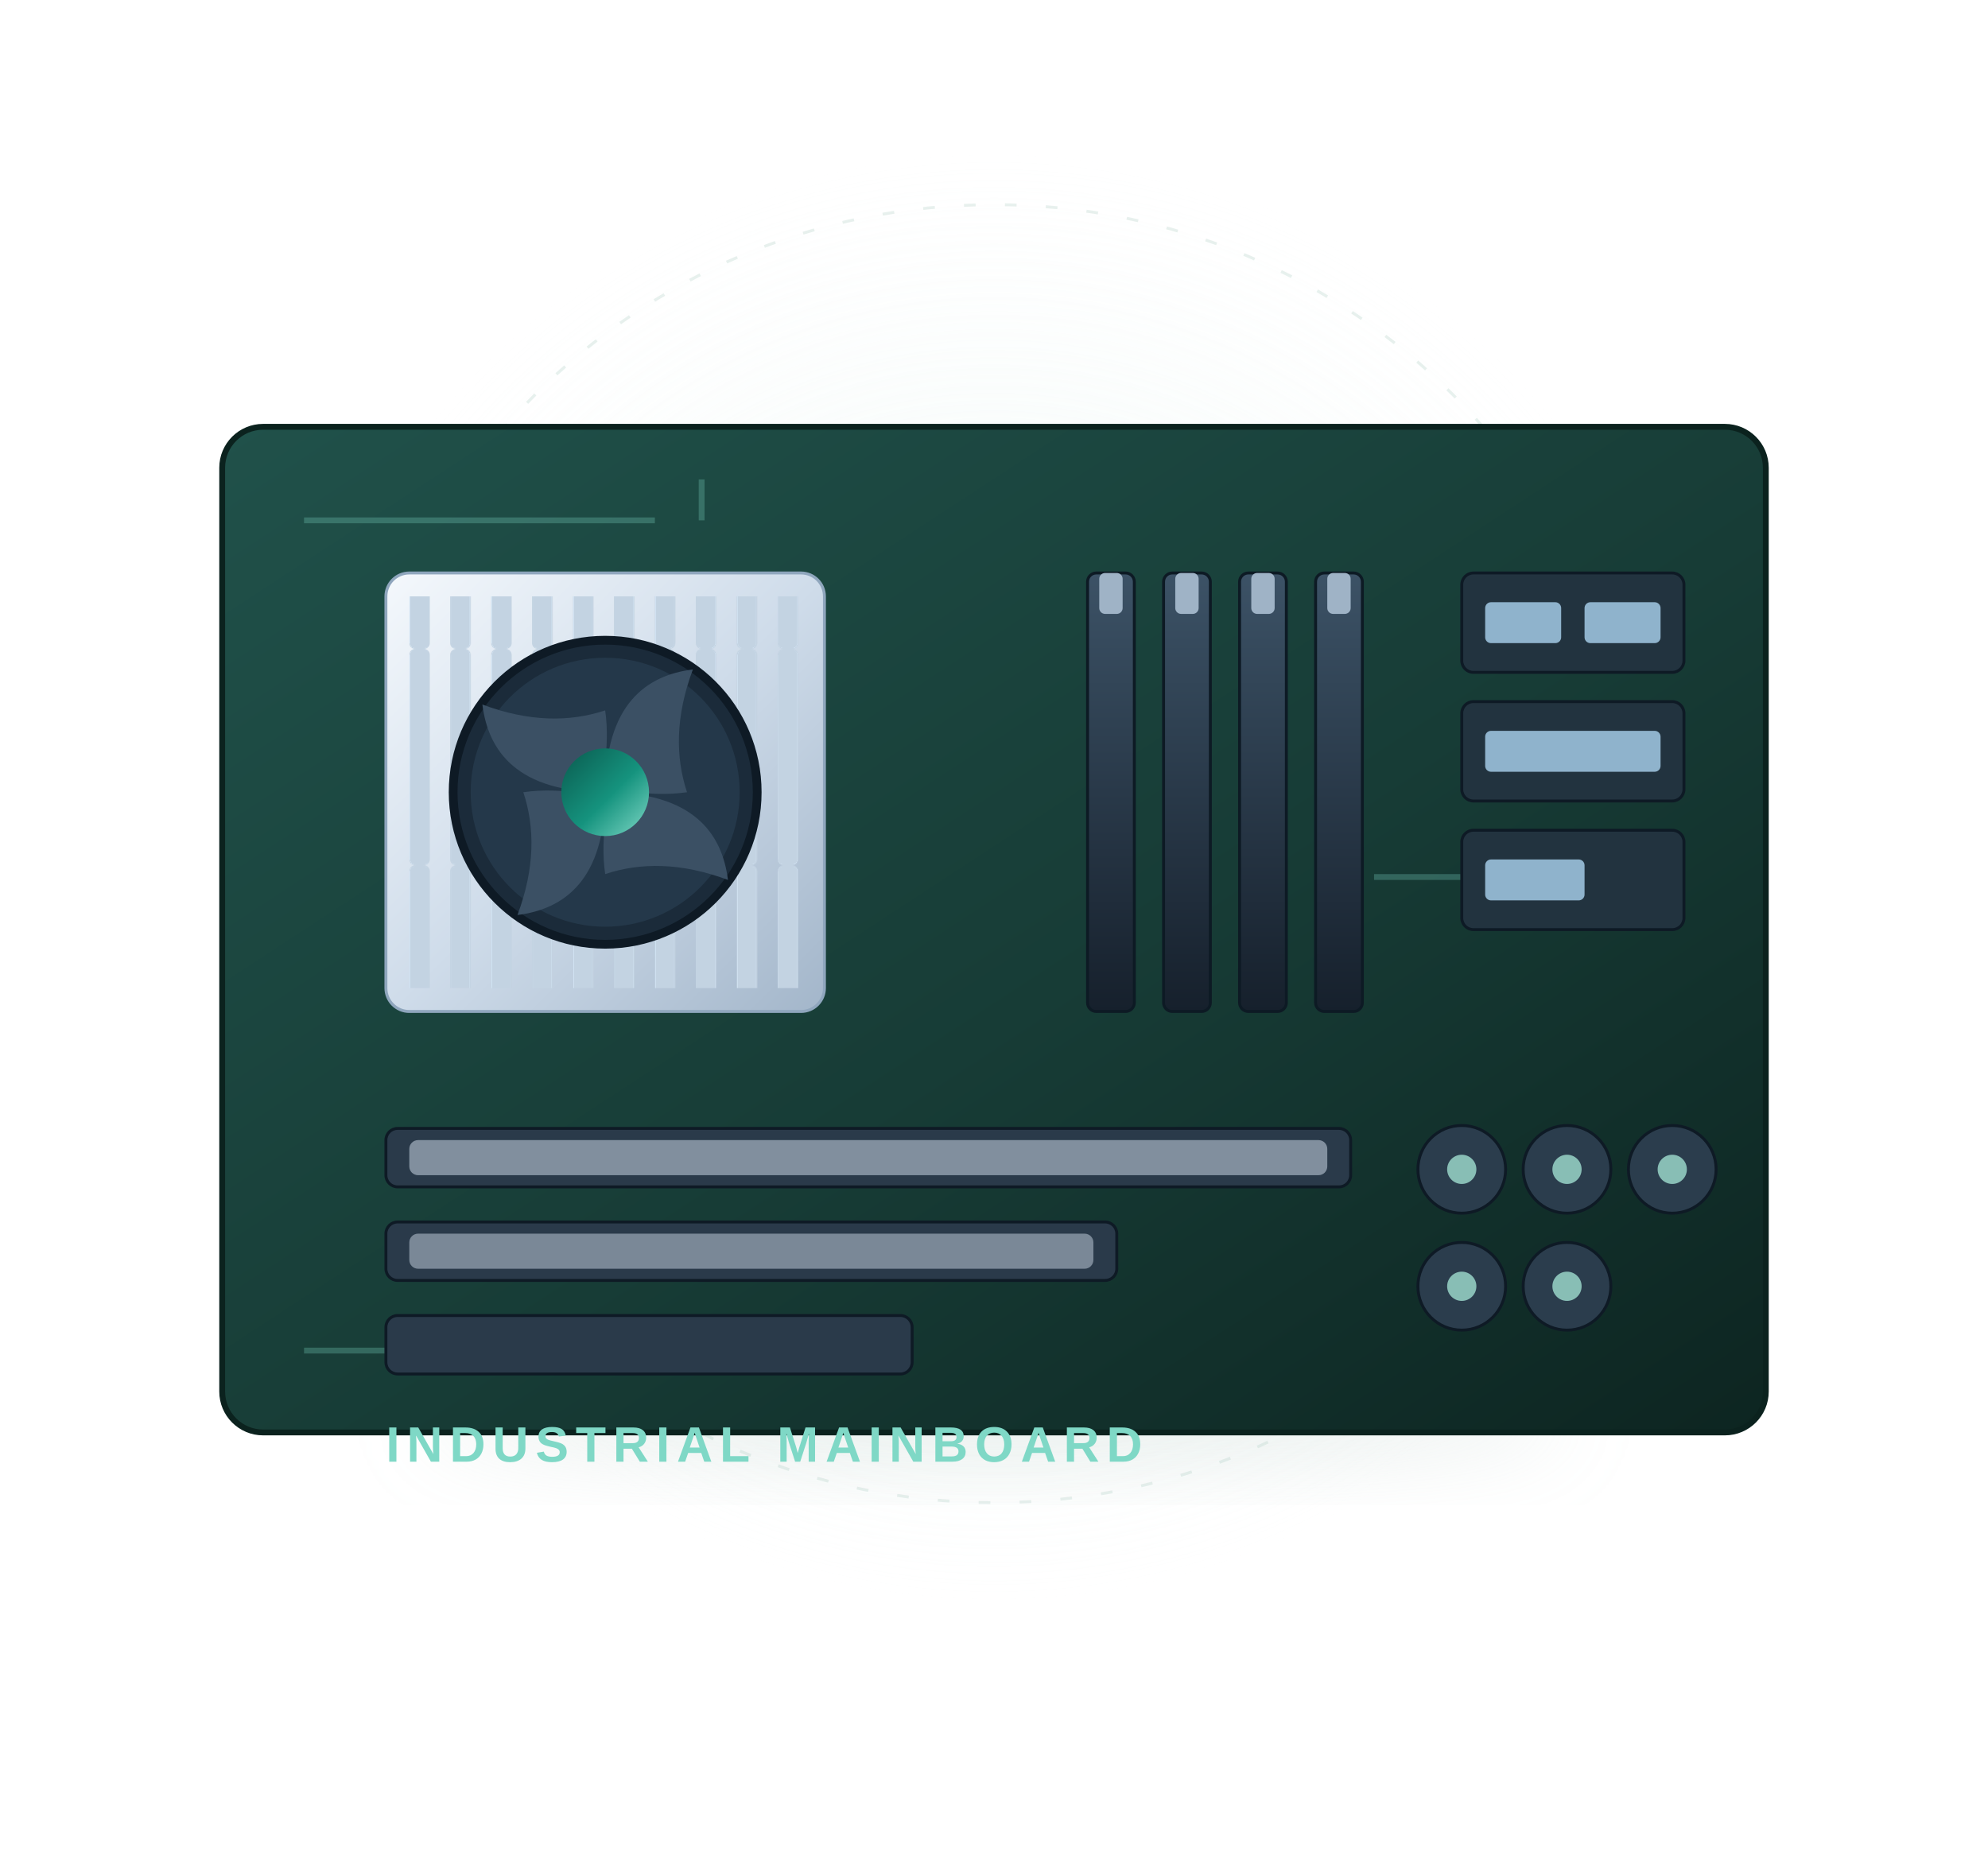
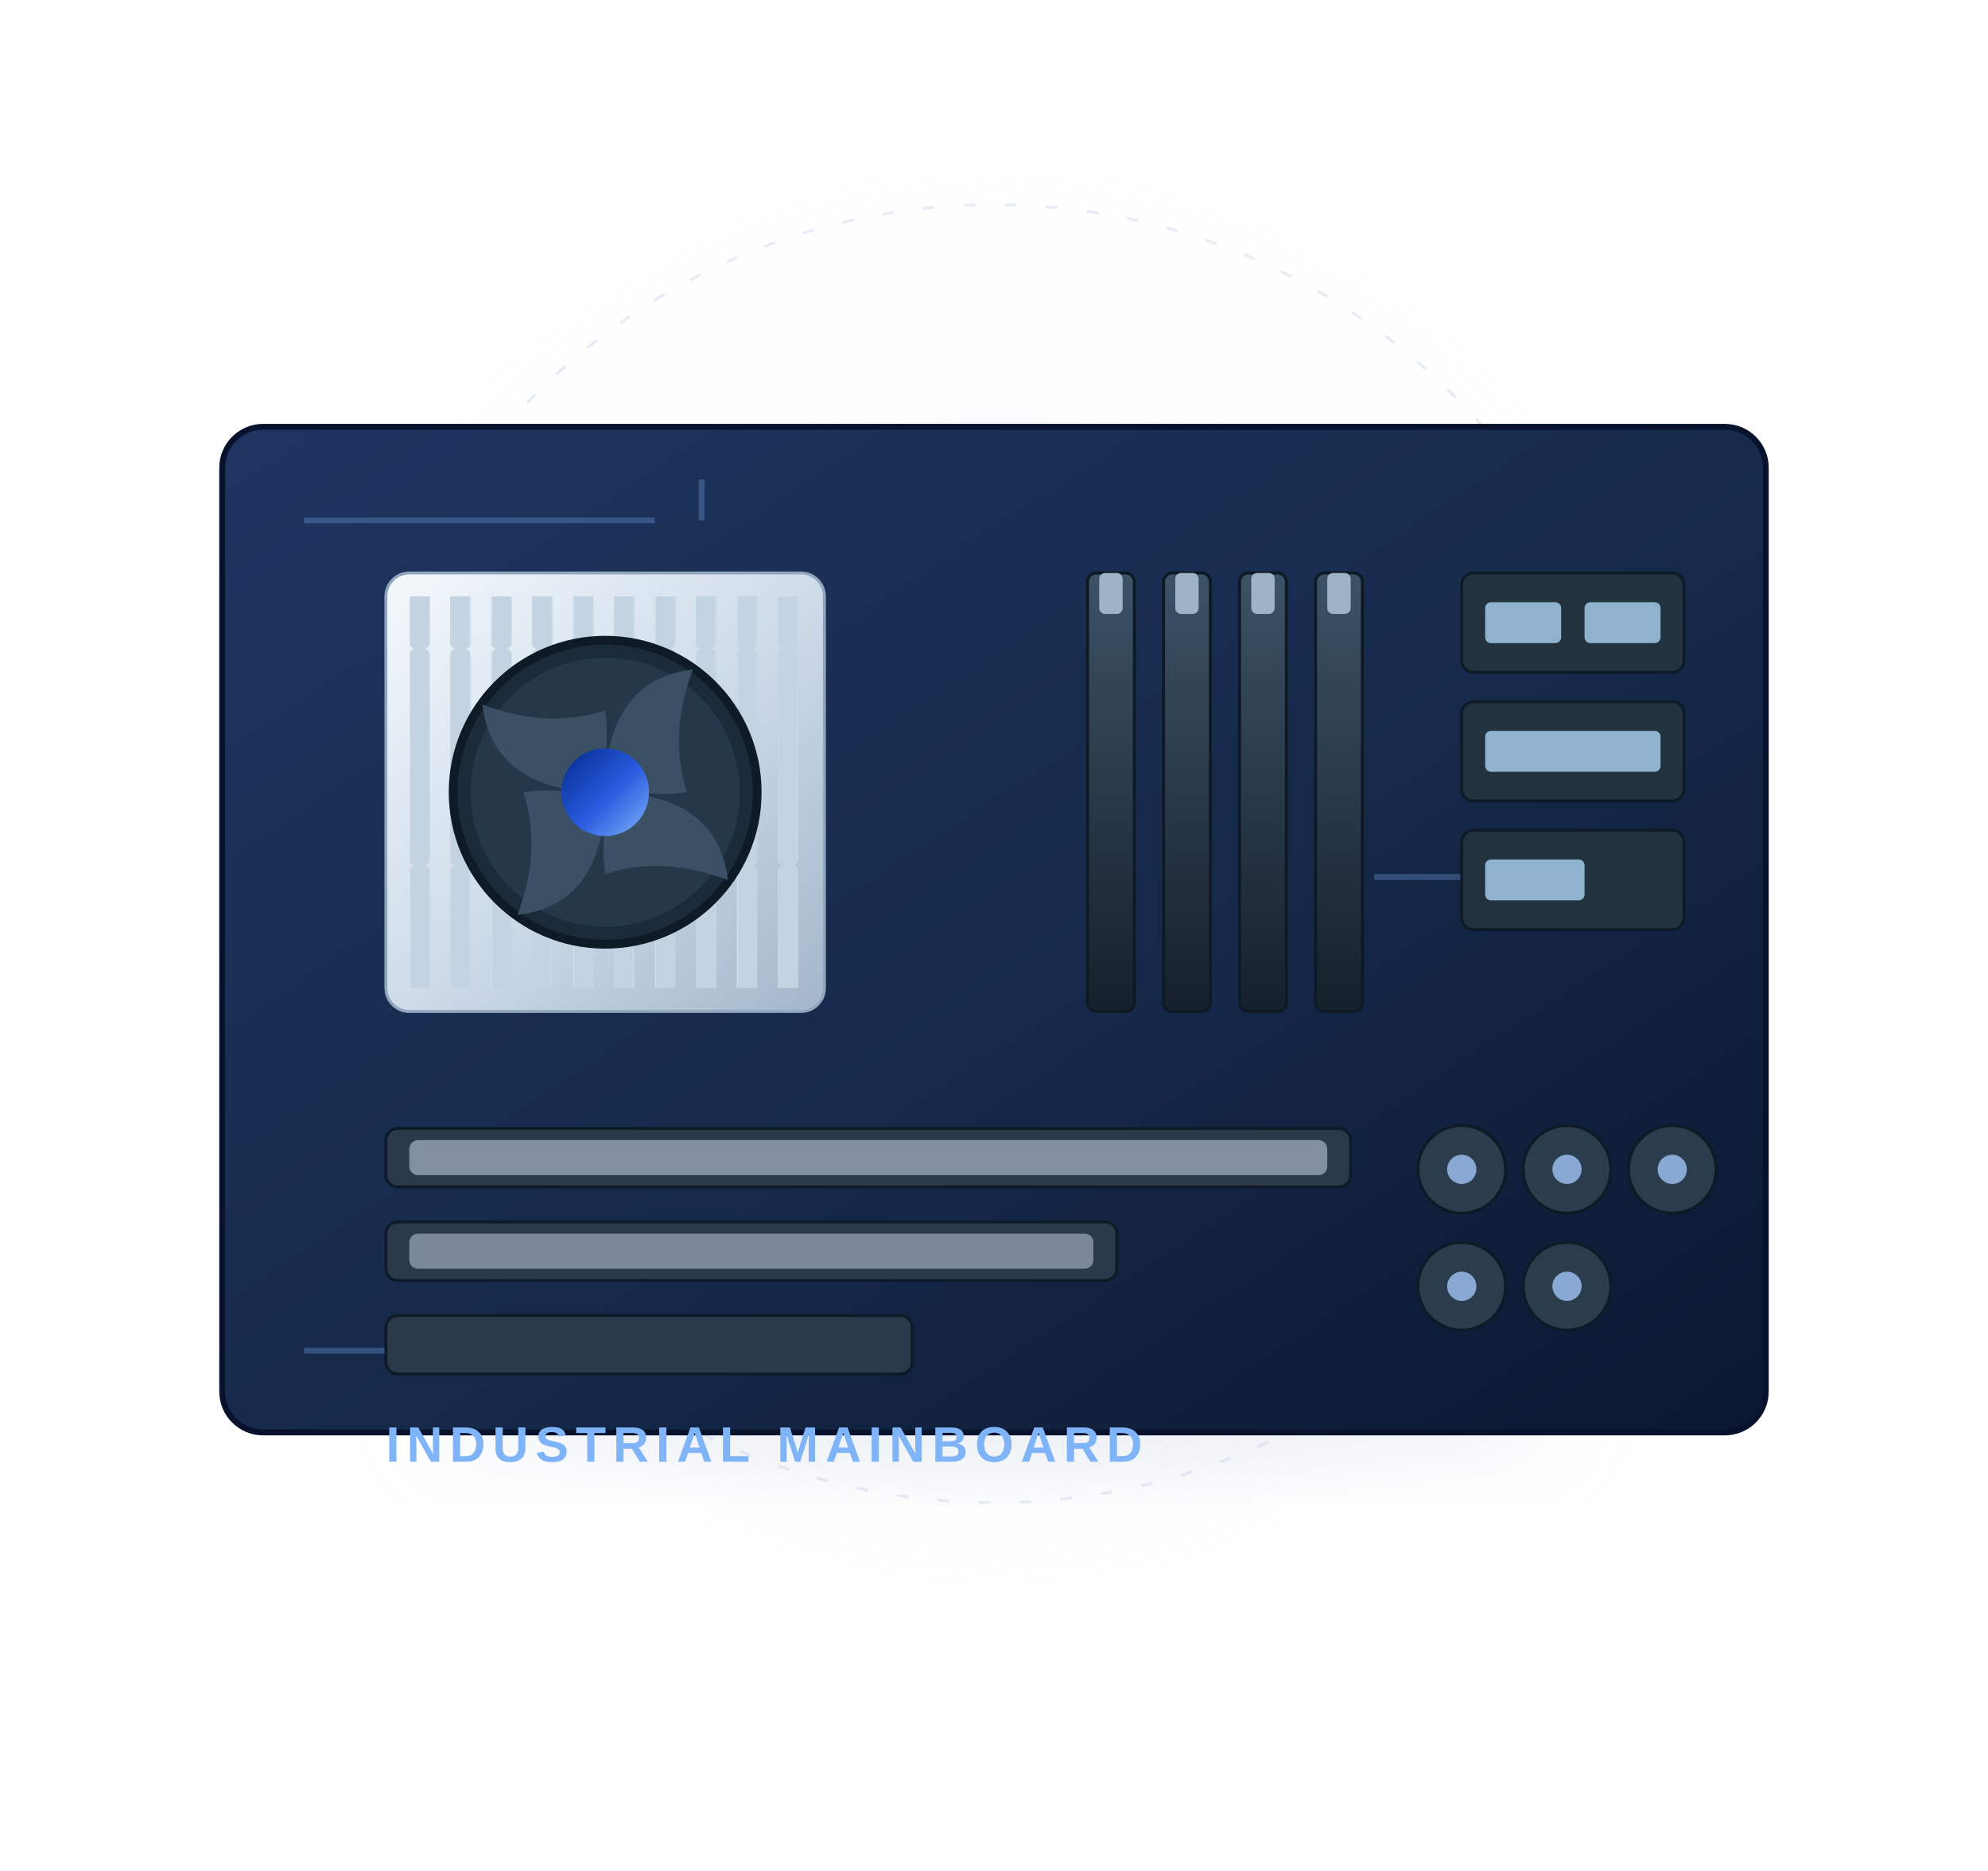
<svg xmlns="http://www.w3.org/2000/svg" role="img" viewBox="0 0 680 640" width="680" height="640">
  <defs>
    <linearGradient id="mbBoard" x1="0" y1="0" x2="1" y2="1">
-       <stop stop-color="#20514a" />
-       <stop offset=".55" stop-color="#173c36" />
-       <stop offset="1" stop-color="#0d2521" />
+       <stop stop-color="#1f3560" />
+       <stop offset=".55" stop-color="#16294a" />
+       <stop offset="1" stop-color="#0a1730" />
    </linearGradient>
    <linearGradient id="mbMetal" x1="0" y1="0" x2="1" y2="1">
      <stop stop-color="#f4f8fc" />
      <stop offset=".5" stop-color="#cfdcea" />
      <stop offset="1" stop-color="#a3b6ca" />
    </linearGradient>
    <linearGradient id="mbSlot" x1="0" y1="0" x2="0" y2="1">
      <stop stop-color="#3c5266" />
      <stop offset="1" stop-color="#16202c" />
    </linearGradient>
    <linearGradient id="mbAccent" x1="0" y1="0" x2="1" y2="1">
-       <stop stop-color="#0a5a4e" />
-       <stop offset=".55" stop-color="#15937e" />
-       <stop offset="1" stop-color="#7fd8c6" />
+       <stop stop-color="#012a8c" />
+       <stop offset=".55" stop-color="#2b5be0" />
+       <stop offset="1" stop-color="#7fb4f8" />
    </linearGradient>
    <radialGradient id="mbHalo">
-       <stop stop-color="#cdeae3" stop-opacity=".8" />
+       <stop stop-color="#cddbfa" stop-opacity=".8" />
      <stop offset="1" stop-color="#eef7f5" stop-opacity="0" />
    </radialGradient>
    <pattern id="mbFins" width="14" height="74" patternUnits="userSpaceOnUse">
      <rect x="0" y="0" width="7" height="74" rx="2" fill="#c3d3e2" />
    </pattern>
    <filter id="mbShadow" x="-40%" y="-40%" width="180%" height="180%">
      <feGaussianBlur stdDeviation="14" />
    </filter>
  </defs>
  <circle cx="340" cy="300" r="250" fill="url(#mbHalo)" opacity=".6" />
-   <circle cx="340" cy="292" r="222" stroke="#bcd8d0" stroke-dasharray="4 10" stroke-opacity=".34" fill="none" />
-   <ellipse cx="340" cy="486" rx="196" ry="16" fill="#9fb8b0" opacity=".2" filter="url(#mbShadow)" />
-   <rect x="76" y="146" width="528" height="344" rx="14" fill="url(#mbBoard)" stroke="#0b221e" stroke-width="2" />
-   <g stroke="#7fd8c6" stroke-opacity=".28" fill="none" stroke-width="2">
+   <circle cx="340" cy="292" r="222" stroke="#bccbe8" stroke-dasharray="4 10" stroke-opacity=".34" fill="none" />
+   <ellipse cx="340" cy="486" rx="196" ry="16" fill="#a2afc9" opacity=".2" filter="url(#mbShadow)" />
+   <rect x="76" y="146" width="528" height="344" rx="14" fill="url(#mbBoard)" stroke="#08122c" stroke-width="2" />
+   <g stroke="#7fb4f8" stroke-opacity=".28" fill="none" stroke-width="2">
    <path d="M104 178h120M104 462h150M470 300h106M240 178v-14" />
  </g>
  <rect x="132" y="196" width="150" height="150" rx="8" fill="url(#mbMetal)" stroke="#8fa6bd" />
  <rect x="140" y="204" width="134" height="134" fill="url(#mbFins)" />
  <circle cx="207" cy="271" r="52" fill="#1b2b3a" stroke="#0e1a25" stroke-width="3" />
  <circle cx="207" cy="271" r="46" fill="#24384a" />
  <g fill="#3b5064">
    <path d="M207 271c0-30 14-40 30-42-6 16-6 30-2 42-14 2-24-2-28 0z" />
    <path d="M207 271c30 0 40 14 42 30-16-6-30-6-42-2-2-14 2-24 0-28z" />
    <path d="M207 271c0 30-14 40-30 42 6-16 6-30 2-42 14-2 24 2 28 0z" />
    <path d="M207 271c-30 0-40-14-42-30 16 6 30 6 42 2 2 14-2 24 0 28z" />
  </g>
  <circle cx="207" cy="271" r="15" fill="url(#mbAccent)" />
  <g fill="url(#mbSlot)" stroke="#0d1a24">
    <rect x="372" y="196" width="16" height="150" rx="3" />
    <rect x="398" y="196" width="16" height="150" rx="3" />
    <rect x="424" y="196" width="16" height="150" rx="3" />
    <rect x="450" y="196" width="16" height="150" rx="3" />
  </g>
  <g fill="#9fb3c6">
    <rect x="376" y="196" width="8" height="14" rx="2" />
    <rect x="402" y="196" width="8" height="14" rx="2" />
    <rect x="428" y="196" width="8" height="14" rx="2" />
    <rect x="454" y="196" width="8" height="14" rx="2" />
  </g>
  <rect x="132" y="386" width="330" height="20" rx="4" fill="#2a3a4a" stroke="#0e1a25" />
  <rect x="140" y="390" width="314" height="12" rx="3" fill="#c9d6e4" opacity=".55" />
  <rect x="132" y="418" width="250" height="20" rx="4" fill="#2a3a4a" stroke="#0e1a25" />
  <rect x="140" y="422" width="234" height="12" rx="3" fill="#c9d6e4" opacity=".5" />
  <rect x="132" y="450" width="180" height="20" rx="4" fill="#2a3a4a" stroke="#0e1a25" />
  <g fill="#22333f" stroke="#0e1a25">
    <rect x="500" y="196" width="76" height="34" rx="4" />
    <rect x="500" y="240" width="76" height="34" rx="4" />
    <rect x="500" y="284" width="76" height="34" rx="4" />
  </g>
  <g fill="#8fb3cc">
    <rect x="508" y="206" width="26" height="14" rx="2" />
    <rect x="542" y="206" width="26" height="14" rx="2" />
    <rect x="508" y="250" width="60" height="14" rx="2" />
    <rect x="508" y="294" width="34" height="14" rx="2" />
  </g>
  <g fill="#2b3d4d" stroke="#0e1a25">
    <circle cx="500" cy="400" r="15" />
    <circle cx="536" cy="400" r="15" />
    <circle cx="572" cy="400" r="15" />
    <circle cx="500" cy="440" r="15" />
    <circle cx="536" cy="440" r="15" />
  </g>
-   <g fill="#9fded0" opacity=".8">
+   <g fill="#a0c4f7" opacity=".8">
    <circle cx="500" cy="400" r="5" />
    <circle cx="536" cy="400" r="5" />
    <circle cx="572" cy="400" r="5" />
    <circle cx="500" cy="440" r="5" />
    <circle cx="536" cy="440" r="5" />
  </g>
-   <text x="132" y="500" fill="#7fd8c6" font-family="Arial,sans-serif" font-size="17" font-weight="700" letter-spacing="2.4">INDUSTRIAL MAINBOARD</text>
+   <text x="132" y="500" fill="#7fb4f8" font-family="Arial,sans-serif" font-size="17" font-weight="700" letter-spacing="2.4">INDUSTRIAL MAINBOARD</text>
</svg>
